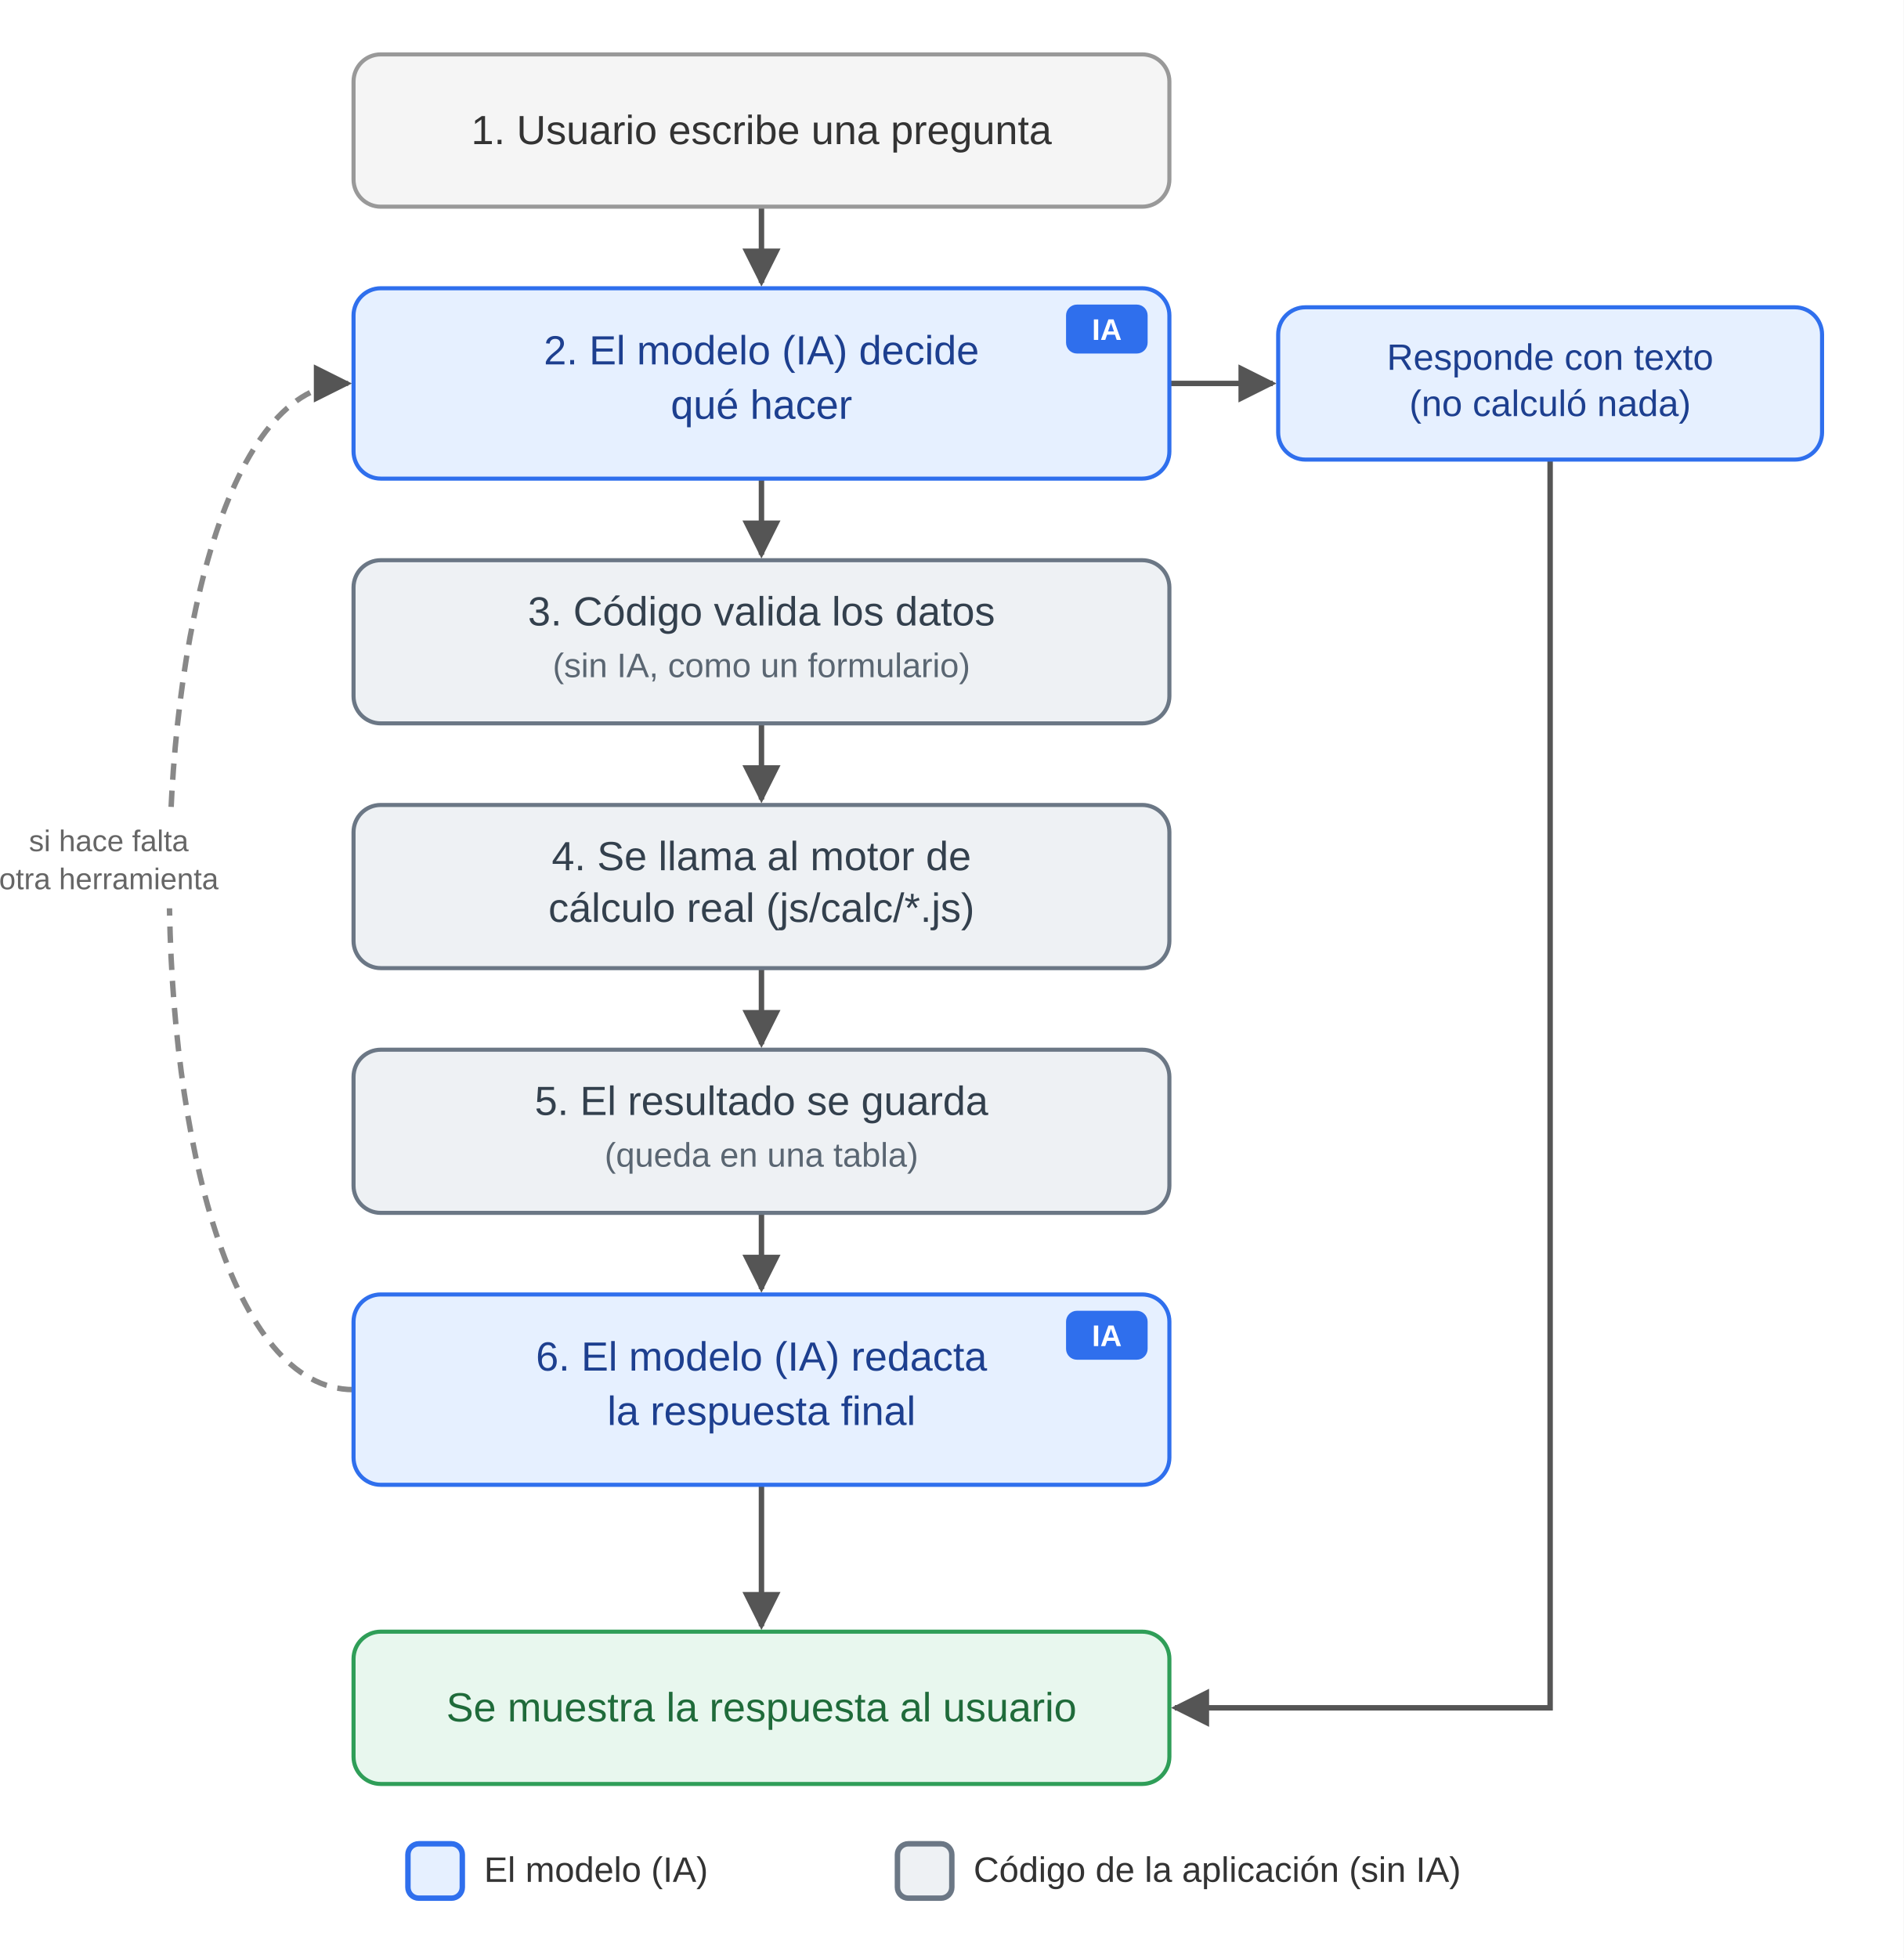
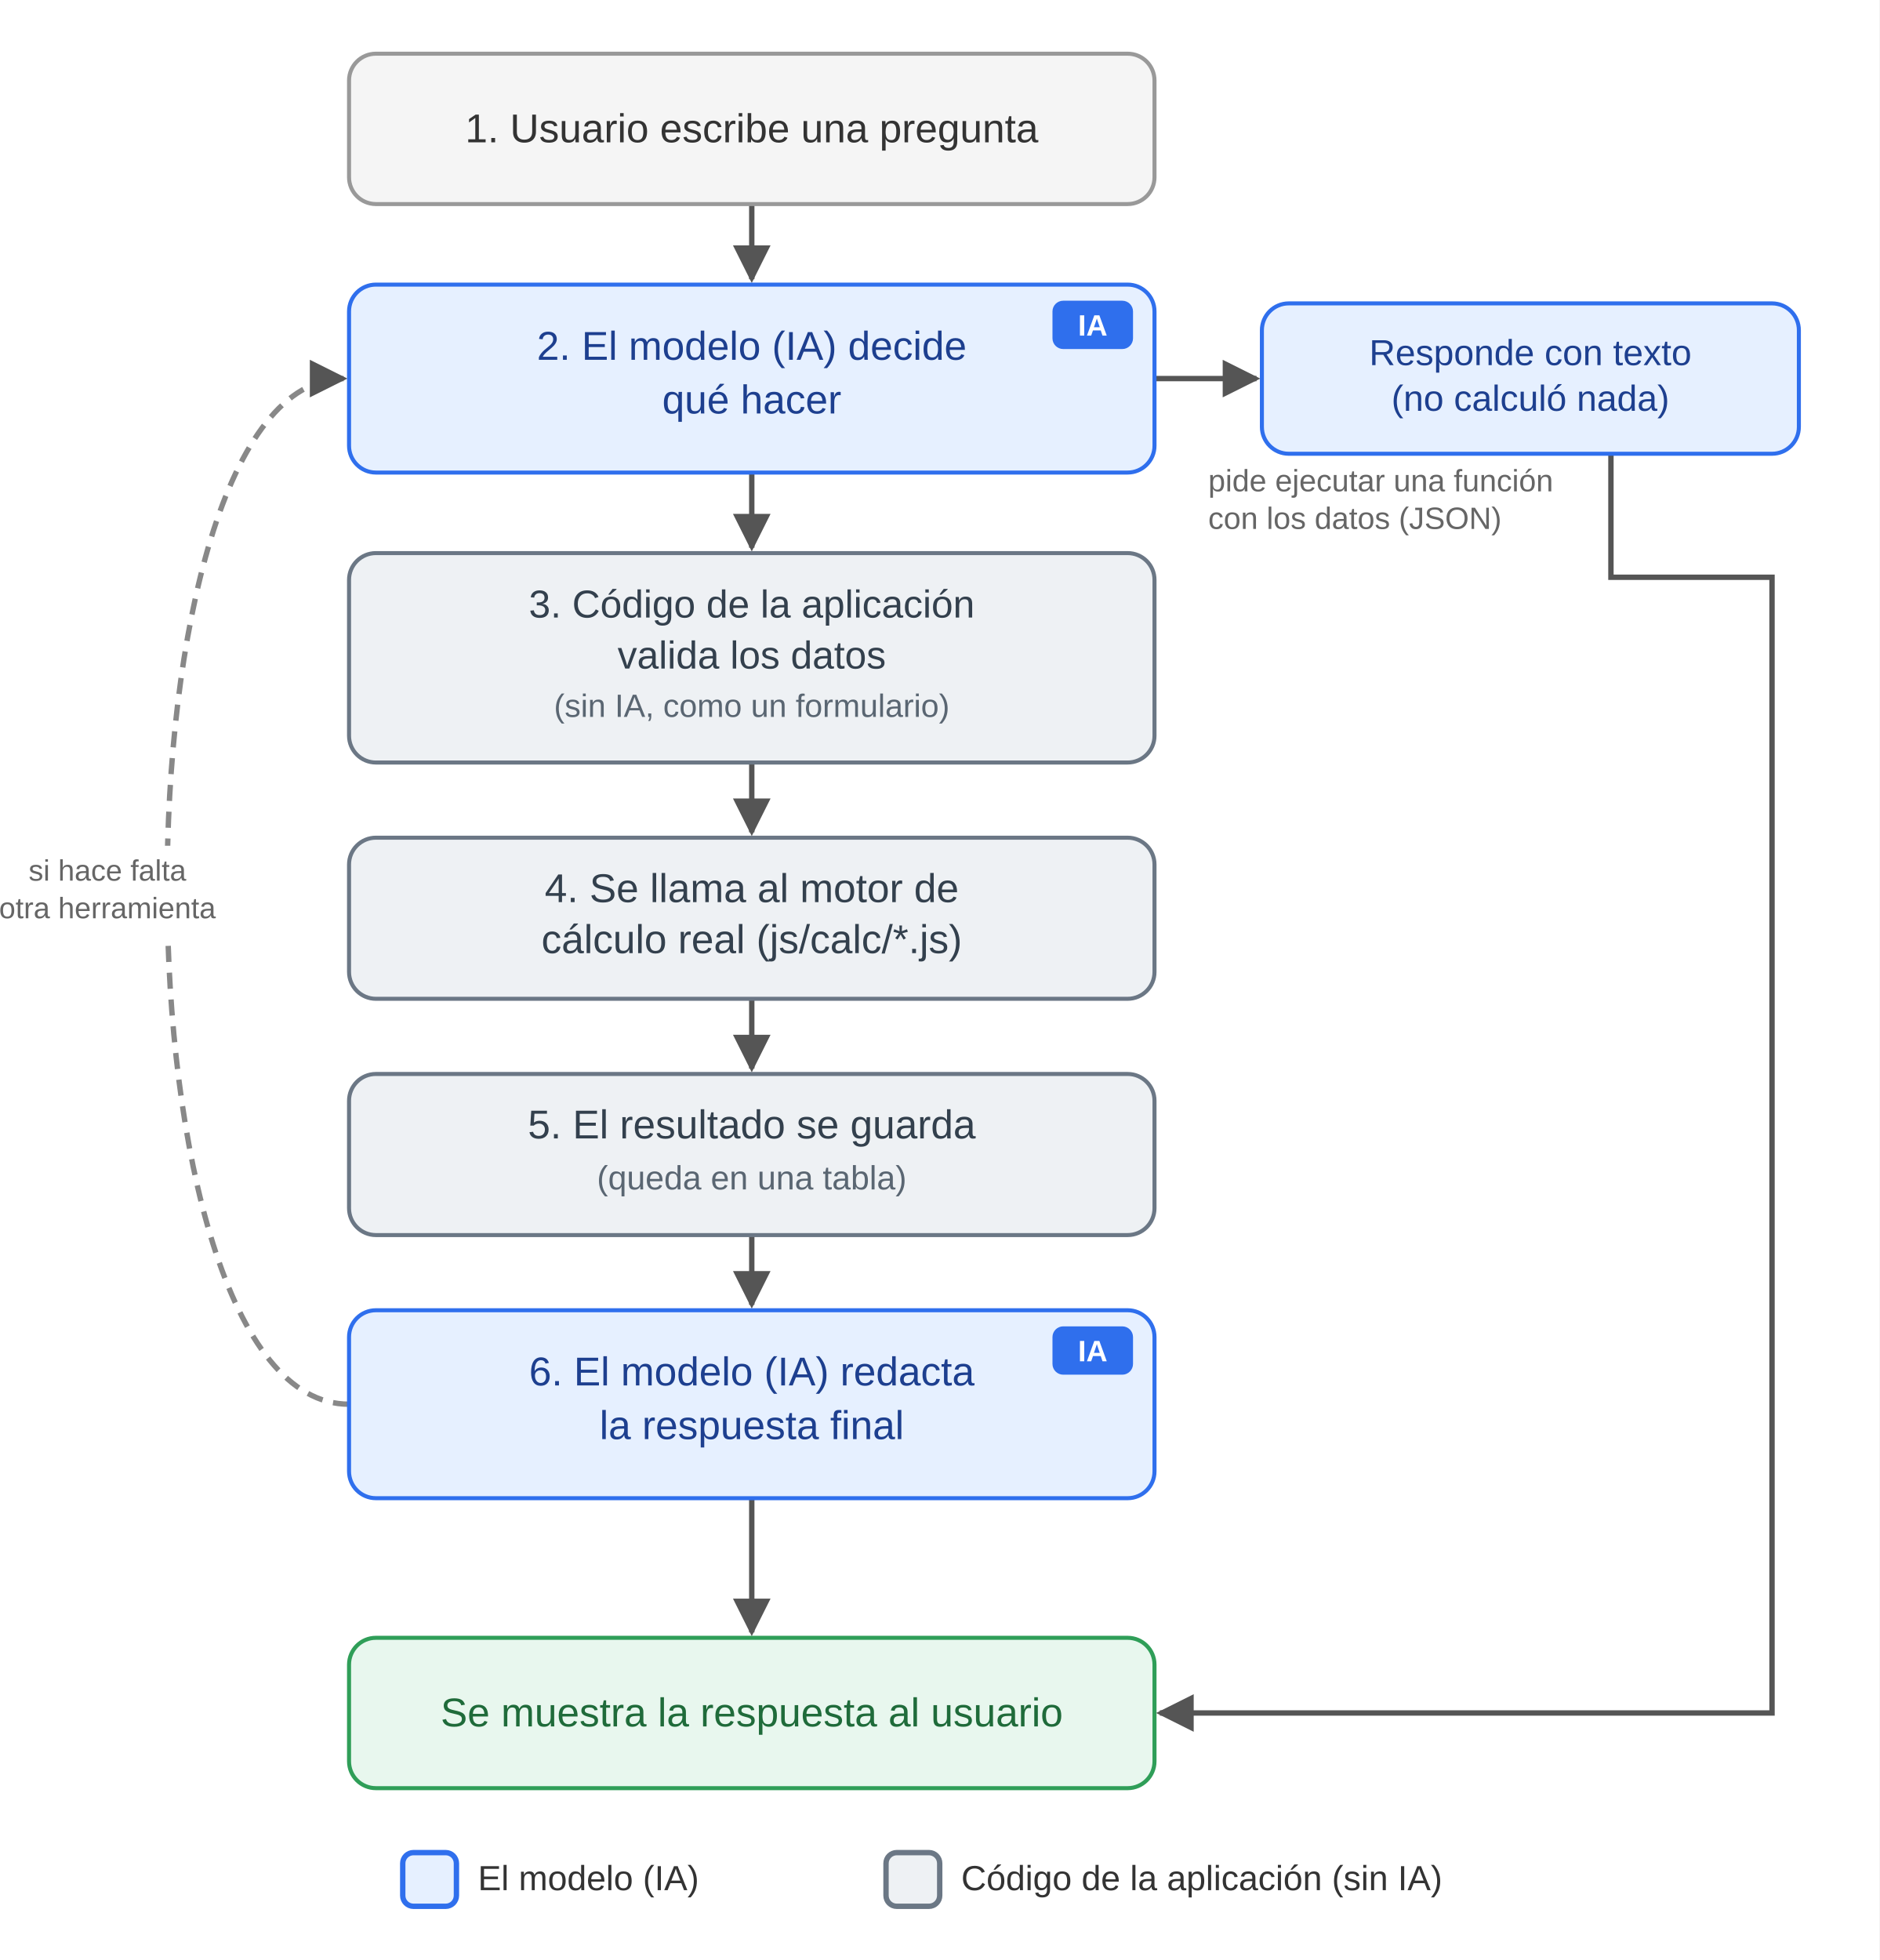
- <svg xmlns="http://www.w3.org/2000/svg" viewBox="0 0 700 720" font-family="system-ui, -apple-system, Segoe UI, Arial, sans-serif">
+ <svg xmlns="http://www.w3.org/2000/svg" viewBox="0 0 700 730" font-family="system-ui, -apple-system, Segoe UI, Arial, sans-serif">
  <defs>
    <marker id="arrow" viewBox="0 0 10 10" refX="9" refY="5" markerWidth="7" markerHeight="7" orient="auto-start-reverse">
      <path d="M0,0 L10,5 L0,10 z" fill="#555555" />
    </marker>
  </defs>
-   <rect x="0" y="0" width="700" height="720" fill="#ffffff" />
+   <rect x="0" y="0" width="700" height="730" fill="#ffffff" />
  <line x1="280" y1="76" x2="280" y2="104" stroke="#555555" stroke-width="2" marker-end="url(#arrow)" />
  <line x1="430" y1="141" x2="468" y2="141" stroke="#555555" stroke-width="2" marker-end="url(#arrow)" />
  <line x1="280" y1="176" x2="280" y2="204" stroke="#555555" stroke-width="2" marker-end="url(#arrow)" />
-   <line x1="280" y1="266" x2="280" y2="294" stroke="#555555" stroke-width="2" marker-end="url(#arrow)" />
-   <line x1="280" y1="356" x2="280" y2="384" stroke="#555555" stroke-width="2" marker-end="url(#arrow)" />
-   <line x1="280" y1="446" x2="280" y2="474" stroke="#555555" stroke-width="2" marker-end="url(#arrow)" />
-   <line x1="280" y1="546" x2="280" y2="598" stroke="#555555" stroke-width="2" marker-end="url(#arrow)" />
-   <polyline points="570,169 570,628 432,628" fill="none" stroke="#555555" stroke-width="2" marker-end="url(#arrow)" />
-   <path d="M130,511 C40,511 40,141 128,141" fill="none" stroke="#888888" stroke-width="2" stroke-dasharray="6 4" marker-end="url(#arrow)" />
-   <rect x="4" y="300" width="72" height="34" fill="#ffffff" />
-   <text x="40" y="313" text-anchor="middle" font-size="11" fill="#666666">si hace falta</text>
-   <text x="40" y="327" text-anchor="middle" font-size="11" fill="#666666">otra herramienta</text>
+   <text x="450" y="183" font-size="11.5" fill="#666666">pide ejecutar una función</text>
+   <text x="450" y="197" font-size="11.5" fill="#666666">con los datos (JSON)</text>
+   <line x1="280" y1="284" x2="280" y2="310" stroke="#555555" stroke-width="2" marker-end="url(#arrow)" />
+   <line x1="280" y1="372" x2="280" y2="398" stroke="#555555" stroke-width="2" marker-end="url(#arrow)" />
+   <line x1="280" y1="460" x2="280" y2="486" stroke="#555555" stroke-width="2" marker-end="url(#arrow)" />
+   <line x1="280" y1="558" x2="280" y2="608" stroke="#555555" stroke-width="2" marker-end="url(#arrow)" />
+   <polyline points="600,169 600,215 660,215 660,638 432,638" fill="none" stroke="#555555" stroke-width="2" marker-end="url(#arrow)" />
+   <path d="M130,523 C40,523 40,141 128,141" fill="none" stroke="#888888" stroke-width="2" stroke-dasharray="6 4" marker-end="url(#arrow)" />
+   <rect x="4" y="315" width="72" height="34" fill="#ffffff" />
+   <text x="40" y="328" text-anchor="middle" font-size="11" fill="#666666">si hace falta</text>
+   <text x="40" y="342" text-anchor="middle" font-size="11" fill="#666666">otra herramienta</text>
  <rect x="130" y="20" width="300" height="56" rx="10" fill="#f5f5f5" stroke="#999999" stroke-width="1.5" />
  <text x="280" y="53" text-anchor="middle" font-size="15" fill="#333333">1. Usuario escribe una pregunta</text>
  <rect x="130" y="106" width="300" height="70" rx="10" fill="#e6f0ff" stroke="#2f6fed" stroke-width="1.5" />
  <text x="280" y="134" text-anchor="middle" font-size="15" fill="#1d3f8f">2. El modelo (IA) decide</text>
  <text x="280" y="154" text-anchor="middle" font-size="15" fill="#1d3f8f">qué hacer</text>
  <rect x="392" y="112" width="30" height="18" rx="4" fill="#2f6fed" />
  <text x="407" y="125" text-anchor="middle" font-size="11" fill="#ffffff" font-weight="bold">IA</text>
  <rect x="470" y="113" width="200" height="56" rx="10" fill="#e6f0ff" stroke="#2f6fed" stroke-width="1.5" />
  <text x="570" y="136" text-anchor="middle" font-size="13.5" fill="#1d3f8f">Responde con texto</text>
  <text x="570" y="153" text-anchor="middle" font-size="13.5" fill="#1d3f8f">(no calculó nada)</text>
-   <rect x="130" y="206" width="300" height="60" rx="10" fill="#eef1f4" stroke="#6b7785" stroke-width="1.5" />
-   <text x="280" y="230" text-anchor="middle" font-size="15" fill="#33404d">3. Código valida los datos</text>
-   <text x="280" y="249" text-anchor="middle" font-size="12.5" fill="#5a6672">(sin IA, como un formulario)</text>
-   <rect x="130" y="296" width="300" height="60" rx="10" fill="#eef1f4" stroke="#6b7785" stroke-width="1.5" />
-   <text x="280" y="320" text-anchor="middle" font-size="15" fill="#33404d">4. Se llama al motor de</text>
-   <text x="280" y="339" text-anchor="middle" font-size="15" fill="#33404d">cálculo real (js/calc/*.js)</text>
-   <rect x="130" y="386" width="300" height="60" rx="10" fill="#eef1f4" stroke="#6b7785" stroke-width="1.5" />
-   <text x="280" y="410" text-anchor="middle" font-size="15" fill="#33404d">5. El resultado se guarda</text>
-   <text x="280" y="429" text-anchor="middle" font-size="12.5" fill="#5a6672">(queda en una tabla)</text>
-   <rect x="130" y="476" width="300" height="70" rx="10" fill="#e6f0ff" stroke="#2f6fed" stroke-width="1.5" />
-   <text x="280" y="504" text-anchor="middle" font-size="15" fill="#1d3f8f">6. El modelo (IA) redacta</text>
-   <text x="280" y="524" text-anchor="middle" font-size="15" fill="#1d3f8f">la respuesta final</text>
-   <rect x="392" y="482" width="30" height="18" rx="4" fill="#2f6fed" />
-   <text x="407" y="495" text-anchor="middle" font-size="11" fill="#ffffff" font-weight="bold">IA</text>
-   <rect x="130" y="600" width="300" height="56" rx="10" fill="#e8f7ee" stroke="#2f9e58" stroke-width="1.5" />
-   <text x="280" y="633" text-anchor="middle" font-size="15" fill="#1f6b3a">Se muestra la respuesta al usuario</text>
-   <rect x="150" y="678" width="20" height="20" rx="4" fill="#e6f0ff" stroke="#2f6fed" stroke-width="2" />
-   <text x="178" y="692" font-size="13" fill="#333333">El modelo (IA)</text>
-   <rect x="330" y="678" width="20" height="20" rx="4" fill="#eef1f4" stroke="#6b7785" stroke-width="2" />
-   <text x="358" y="692" font-size="13" fill="#333333">Código de la aplicación (sin IA)</text>
+   <rect x="130" y="206" width="300" height="78" rx="10" fill="#eef1f4" stroke="#6b7785" stroke-width="1.5" />
+   <text x="280" y="230" text-anchor="middle" font-size="14.5" fill="#33404d">3. Código de la aplicación</text>
+   <text x="280" y="249" text-anchor="middle" font-size="14.5" fill="#33404d">valida los datos</text>
+   <text x="280" y="267" text-anchor="middle" font-size="12" fill="#5a6672">(sin IA, como un formulario)</text>
+   <rect x="130" y="312" width="300" height="60" rx="10" fill="#eef1f4" stroke="#6b7785" stroke-width="1.5" />
+   <text x="280" y="336" text-anchor="middle" font-size="15" fill="#33404d">4. Se llama al motor de</text>
+   <text x="280" y="355" text-anchor="middle" font-size="15" fill="#33404d">cálculo real (js/calc/*.js)</text>
+   <rect x="130" y="400" width="300" height="60" rx="10" fill="#eef1f4" stroke="#6b7785" stroke-width="1.5" />
+   <text x="280" y="424" text-anchor="middle" font-size="15" fill="#33404d">5. El resultado se guarda</text>
+   <text x="280" y="443" text-anchor="middle" font-size="12.5" fill="#5a6672">(queda en una tabla)</text>
+   <rect x="130" y="488" width="300" height="70" rx="10" fill="#e6f0ff" stroke="#2f6fed" stroke-width="1.5" />
+   <text x="280" y="516" text-anchor="middle" font-size="15" fill="#1d3f8f">6. El modelo (IA) redacta</text>
+   <text x="280" y="536" text-anchor="middle" font-size="15" fill="#1d3f8f">la respuesta final</text>
+   <rect x="392" y="494" width="30" height="18" rx="4" fill="#2f6fed" />
+   <text x="407" y="507" text-anchor="middle" font-size="11" fill="#ffffff" font-weight="bold">IA</text>
+   <rect x="130" y="610" width="300" height="56" rx="10" fill="#e8f7ee" stroke="#2f9e58" stroke-width="1.5" />
+   <text x="280" y="643" text-anchor="middle" font-size="15" fill="#1f6b3a">Se muestra la respuesta al usuario</text>
+   <rect x="150" y="690" width="20" height="20" rx="4" fill="#e6f0ff" stroke="#2f6fed" stroke-width="2" />
+   <text x="178" y="704" font-size="13" fill="#333333">El modelo (IA)</text>
+   <rect x="330" y="690" width="20" height="20" rx="4" fill="#eef1f4" stroke="#6b7785" stroke-width="2" />
+   <text x="358" y="704" font-size="13" fill="#333333">Código de la aplicación (sin IA)</text>
</svg>
